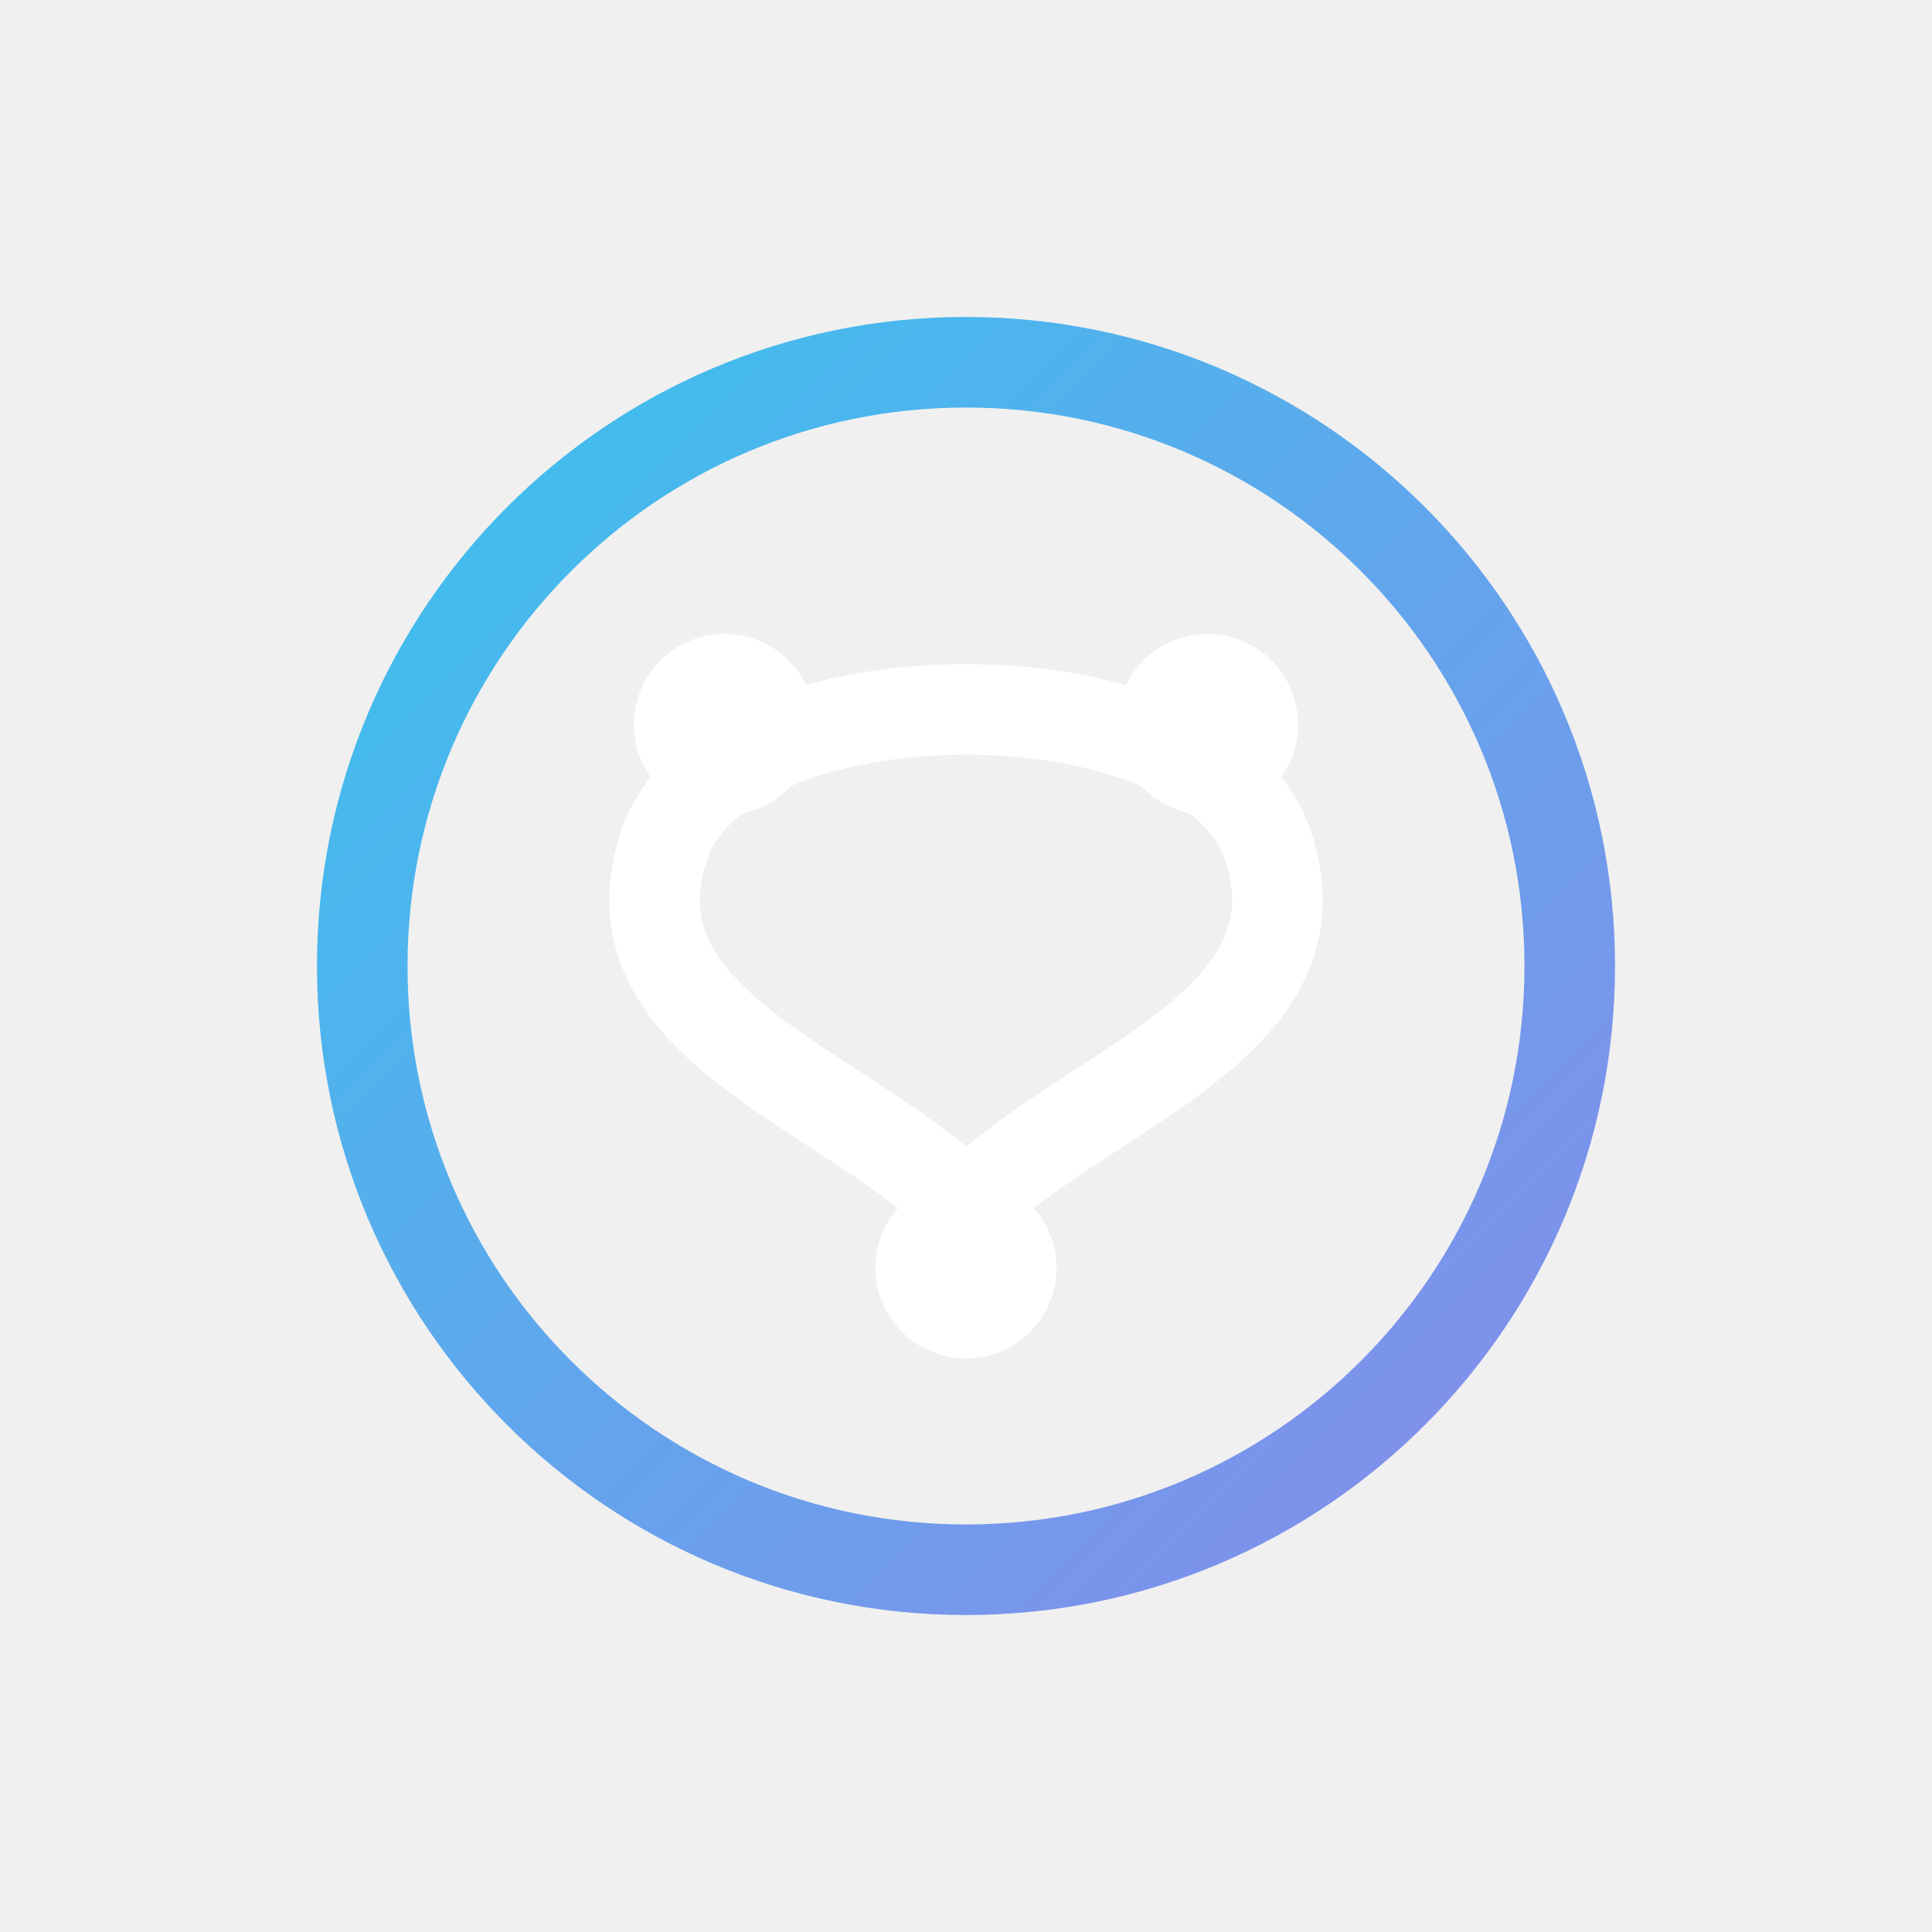
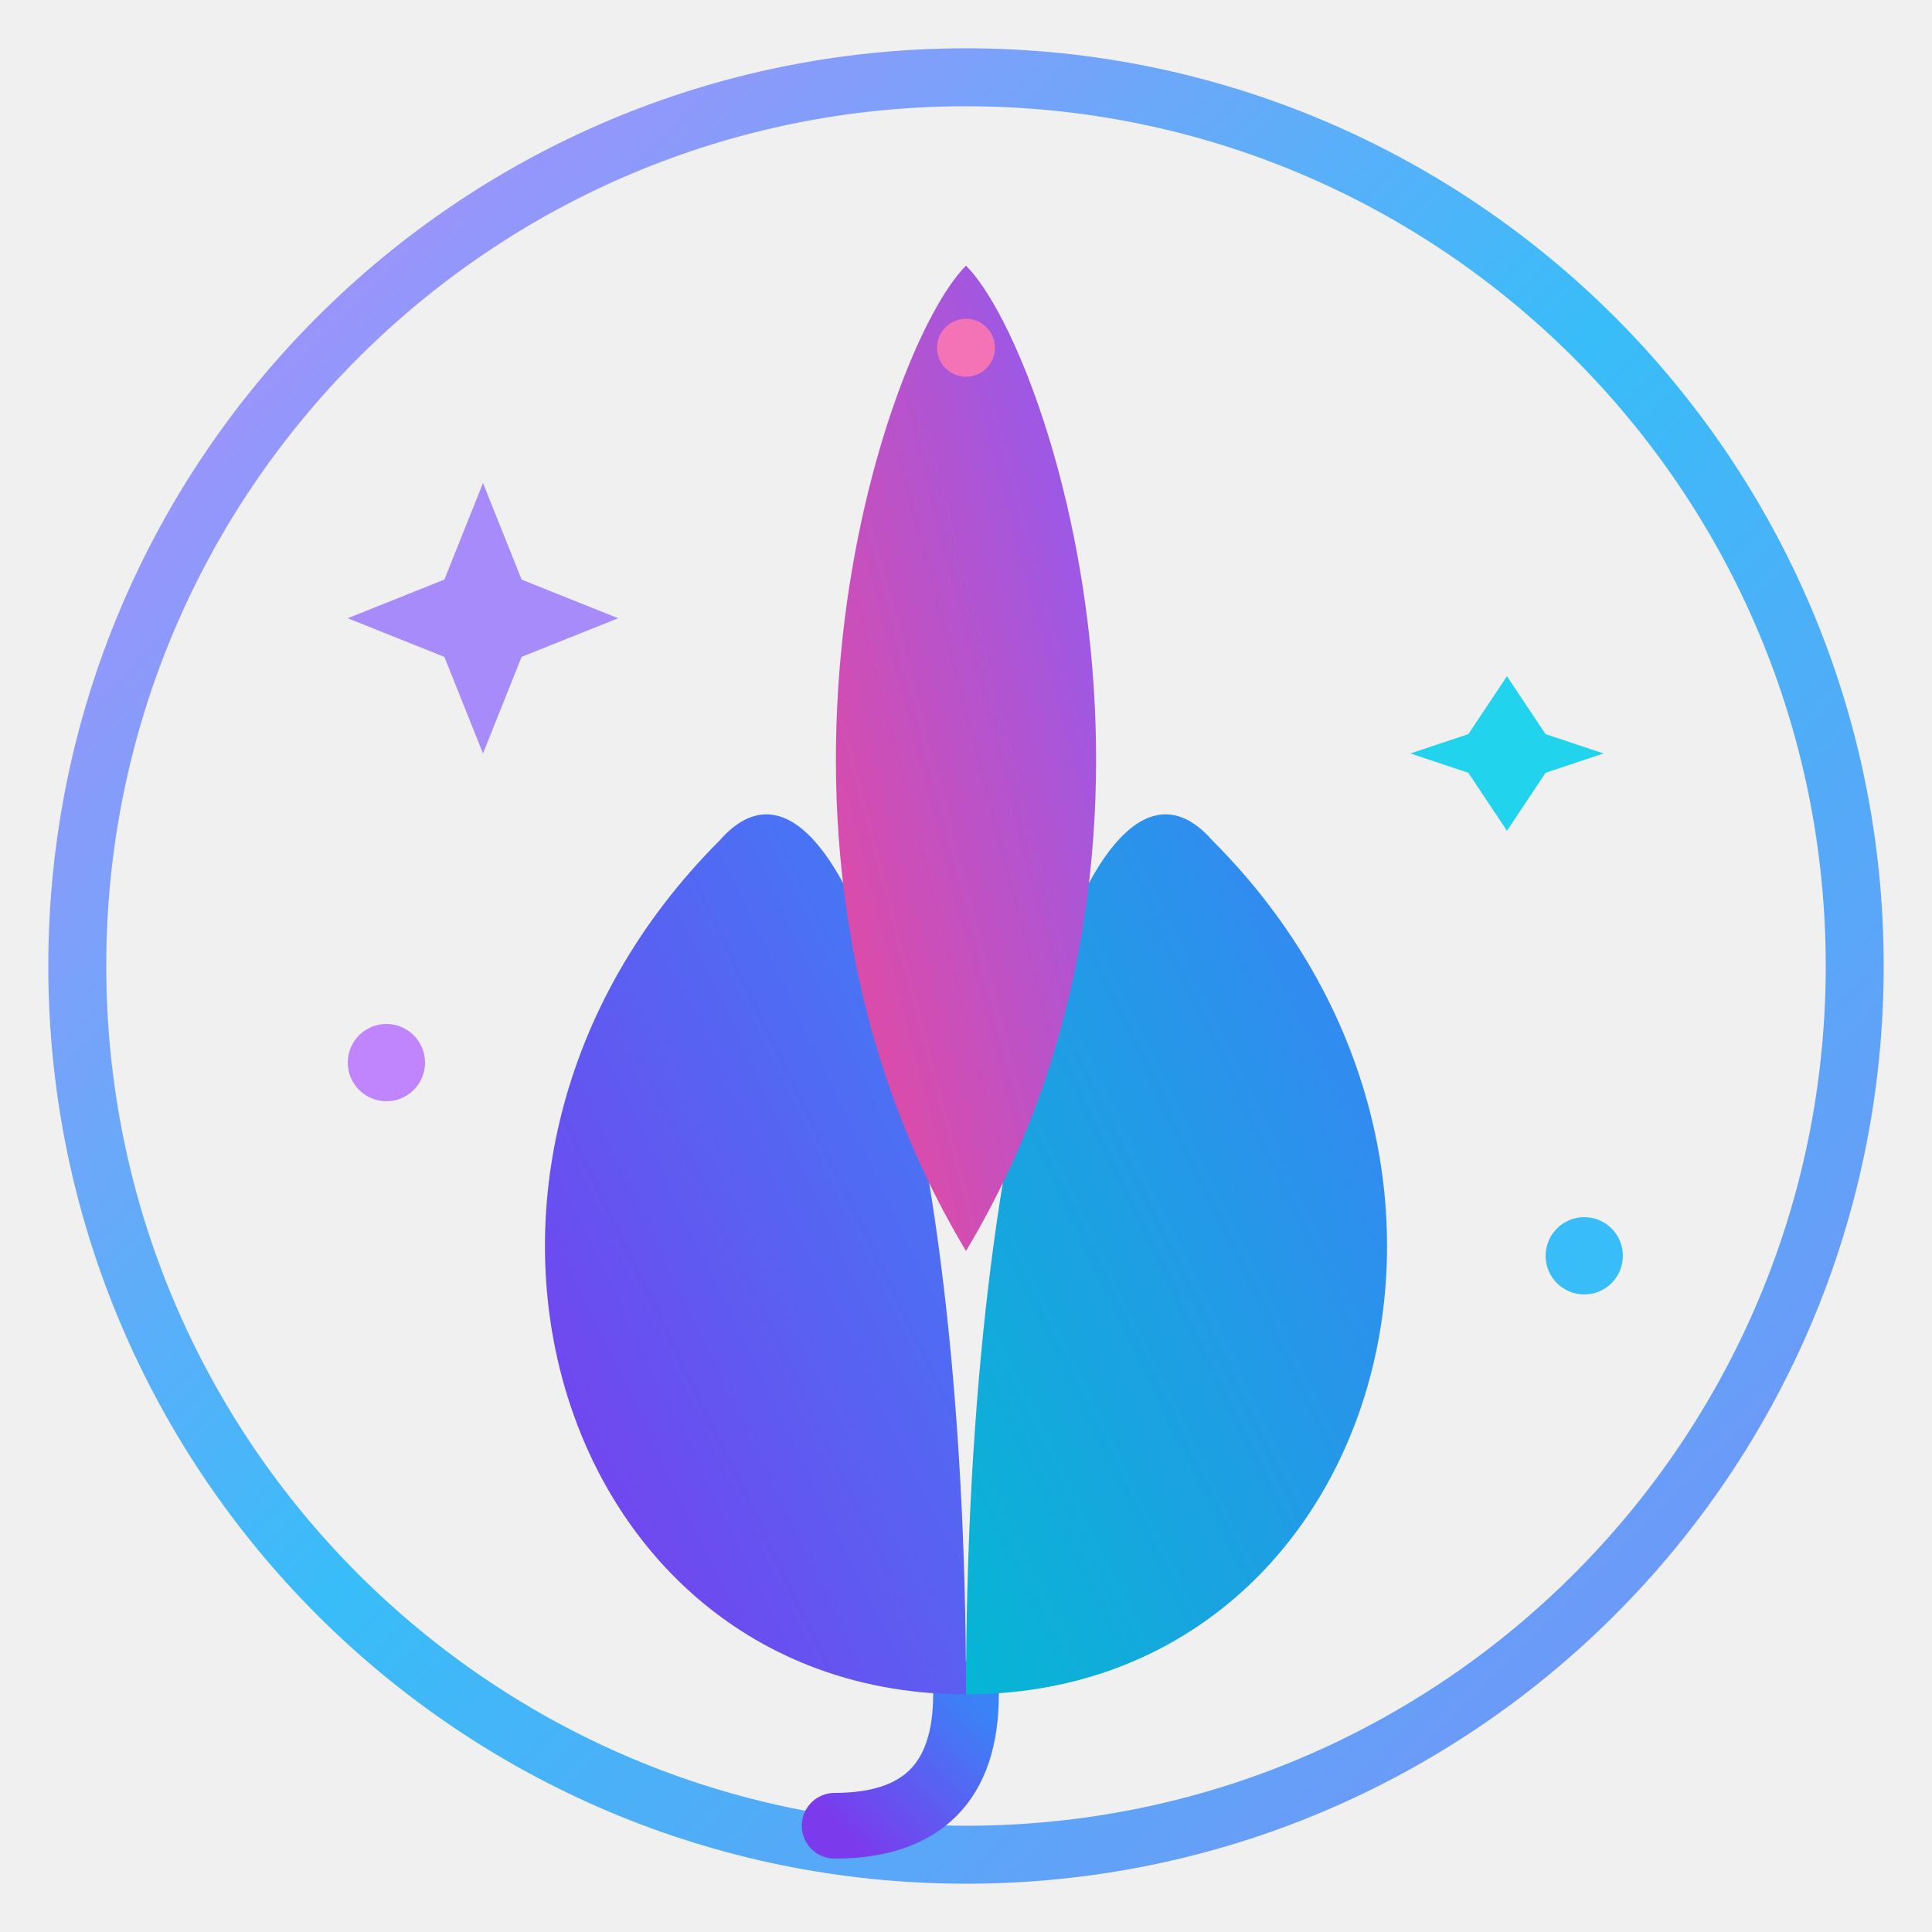
- <svg xmlns="http://www.w3.org/2000/svg" width="64" height="64" viewBox="0 0 64 64" fill="none">
+ <svg xmlns="http://www.w3.org/2000/svg" width="512" height="512" viewBox="0 0 100 100" fill="none">
  <defs>
-     <linearGradient id="g1" x1="0" y1="0" x2="64" y2="64" gradientUnits="userSpaceOnUse">
-       <stop offset="0" stop-color="#22D3EE" />
-       <stop offset="1" stop-color="#9F7AEA" />
+     <linearGradient id="grad-leaf-left" x1="0%" y1="100%" x2="100%" y2="0%">
+       <stop offset="0%" stop-color="#7c3aed" />
+       <stop offset="100%" stop-color="#3b82f6" />
+     </linearGradient>
+     <linearGradient id="grad-leaf-right" x1="0%" y1="100%" x2="100%" y2="0%">
+       <stop offset="0%" stop-color="#06b6d4" />
+       <stop offset="100%" stop-color="#3b82f6" />
+     </linearGradient>
+     <linearGradient id="grad-leaf-top" x1="0%" y1="100%" x2="100%" y2="0%">
+       <stop offset="0%" stop-color="#ec4899" />
+       <stop offset="100%" stop-color="#8b5cf6" />
+     </linearGradient>
+     <linearGradient id="grad-ring" x1="0%" y1="0%" x2="100%" y2="100%">
+       <stop offset="0%" stop-color="#c084fc" />
+       <stop offset="50%" stop-color="#38bdf8" />
+       <stop offset="100%" stop-color="#818cf8" />
    </linearGradient>
  </defs>
-   <circle cx="32" cy="32" r="20" stroke="url(#g1)" stroke-width="3" />
-   <path d="M22 28 C24 22, 40 22, 42 28 C44 34, 36 36, 32 40 C28 36, 20 34, 22 28 Z" fill="none" stroke="#FFFFFF" stroke-width="3" />
-   <circle cx="24" cy="24" r="3" fill="#FFFFFF" />
-   <circle cx="40" cy="24" r="3" fill="#FFFFFF" />
-   <circle cx="32" cy="42" r="3" fill="#FFFFFF" />
+   <circle cx="50" cy="50" r="46" stroke="url(#grad-ring)" stroke-width="3" />
+   <g transform="translate(50, 52) scale(0.85) translate(-50, -50)">
+     <path d="M50 92 Q 50 100, 42 100" stroke="url(#grad-leaf-left)" stroke-width="4" stroke-linecap="round" fill="none" />
+     <path d="M50 92 C 25 92, 15 60, 35 40 C 42 32, 50 55, 50 92" fill="url(#grad-leaf-left)" />
+     <path d="M50 92 C 75 92, 85 60, 65 40 C 58 32, 50 55, 50 92" fill="url(#grad-leaf-right)" />
+     <path d="M50 65 C 35 40, 45 10, 50 5 C 55 10, 65 40, 50 65" fill="url(#grad-leaf-top)" />
+   </g>
+   <path d="M25 25 L 27 30 L 32 32 L 27 34 L 25 39 L 23 34 L 18 32 L 23 30 Z" fill="#a78bfa" />
+   <path d="M78 35 L 80 38 L 83 39 L 80 40 L 78 43 L 76 40 L 73 39 L 76 38 Z" fill="#22d3ee" />
+   <circle cx="20" cy="55" r="2" fill="#c084fc" />
+   <circle cx="82" cy="65" r="2" fill="#38bdf8" />
+   <circle cx="50" cy="18" r="1.5" fill="#f472b6" />
</svg>
